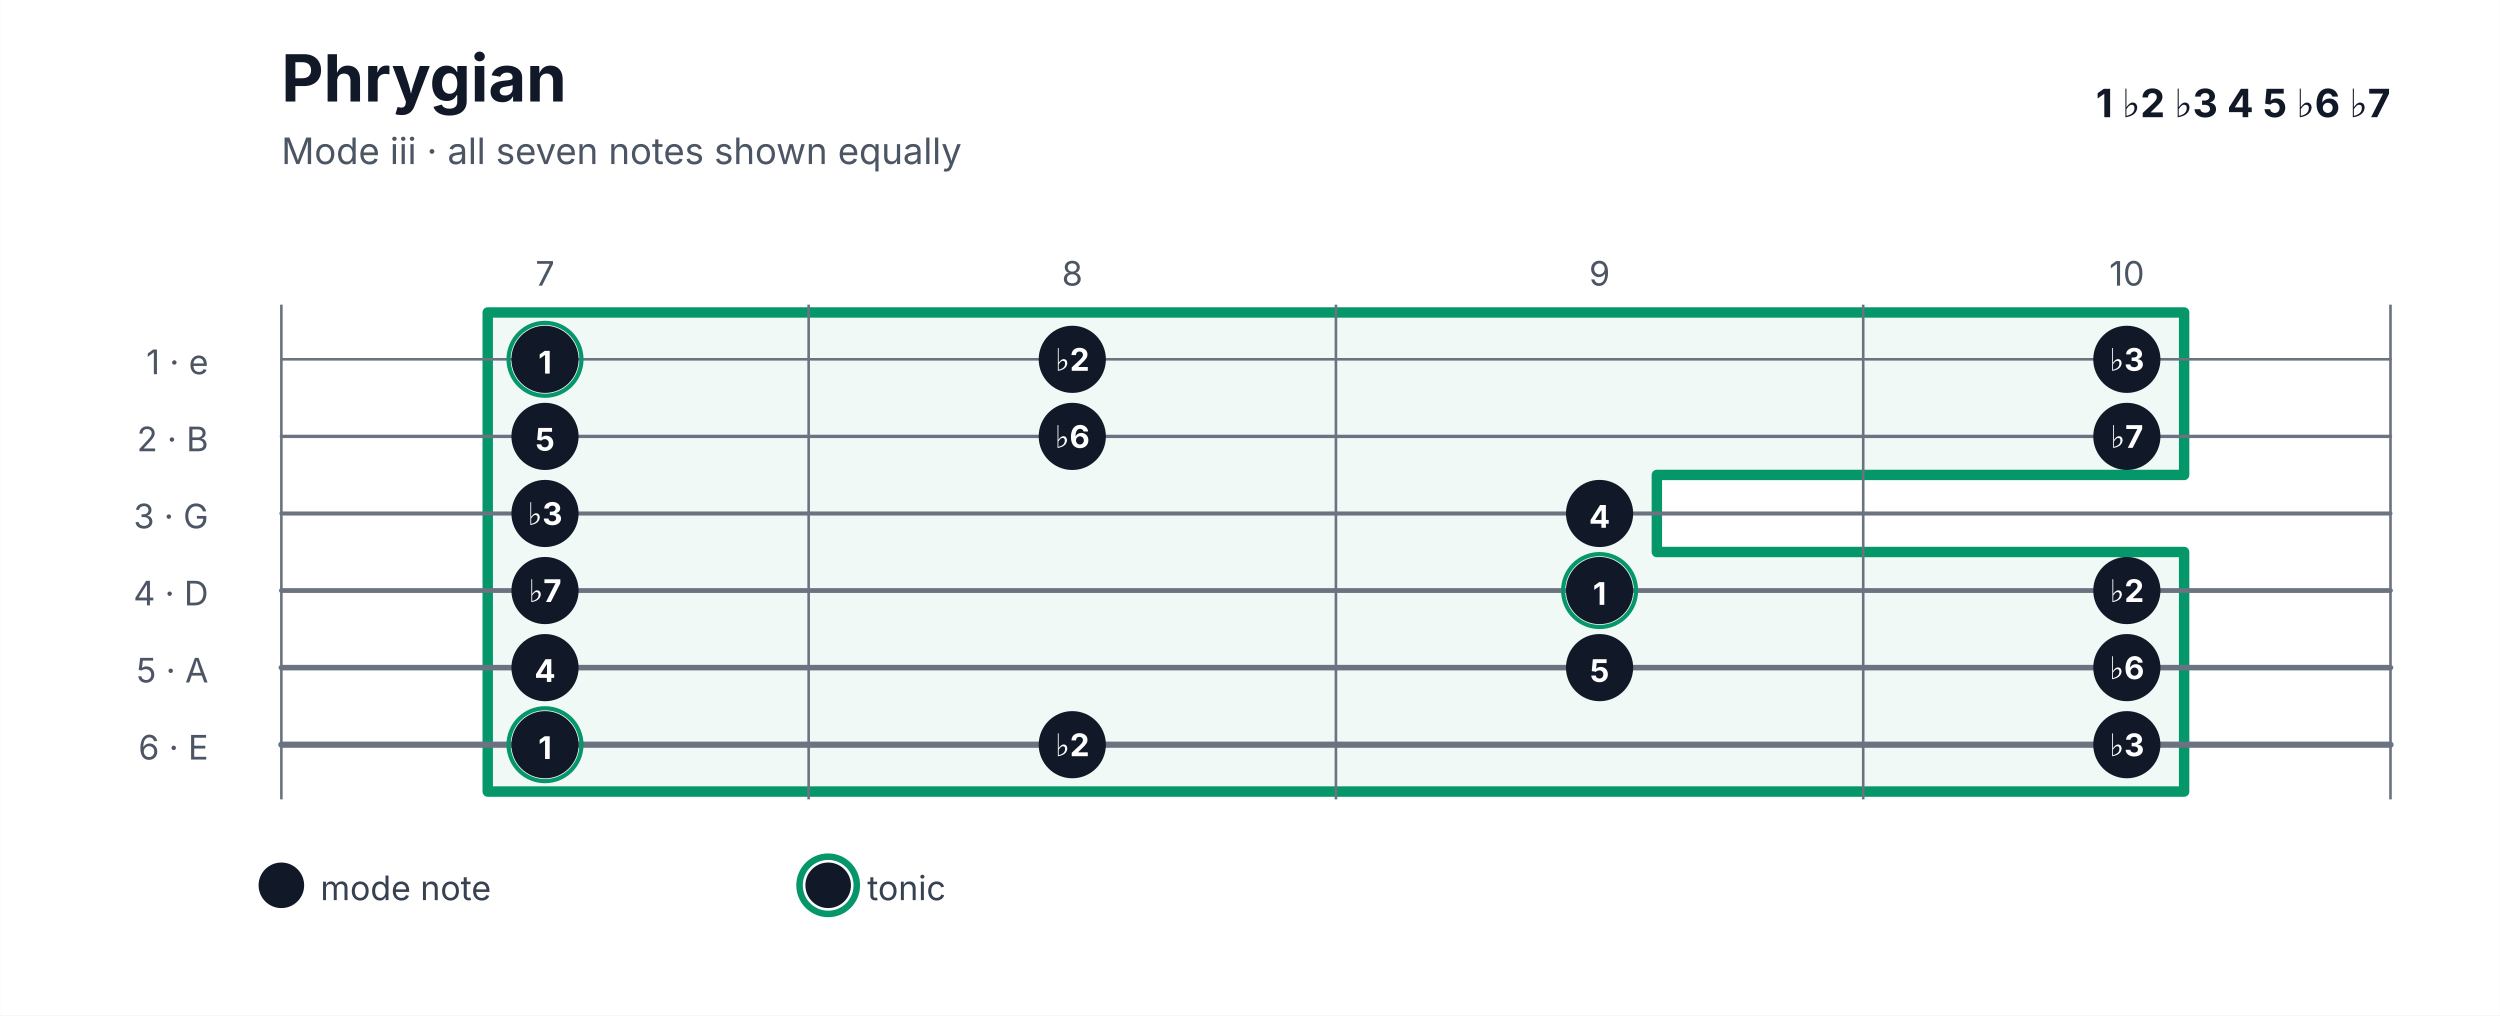
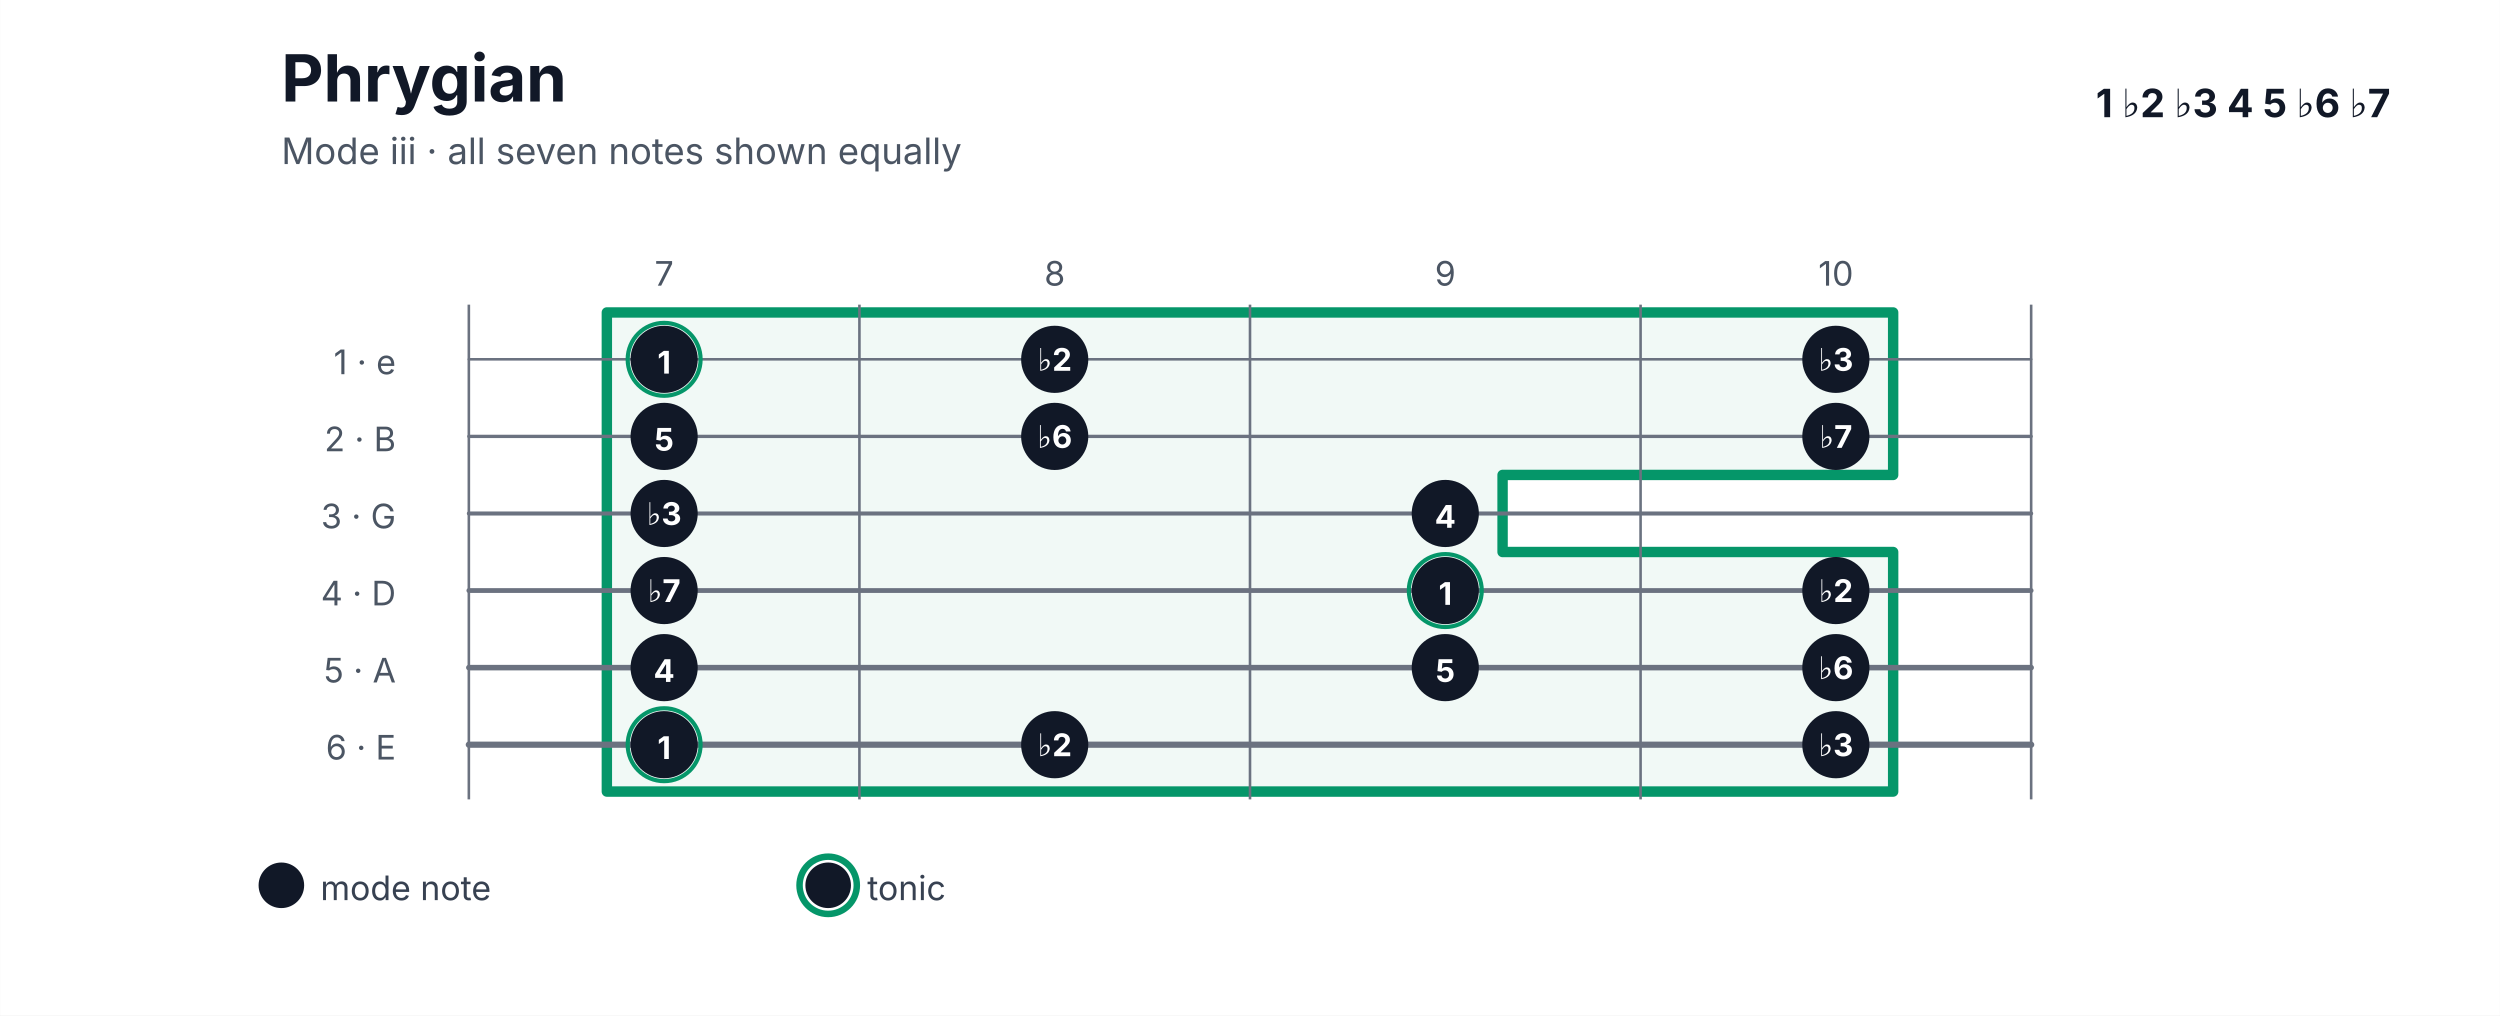
- <svg xmlns="http://www.w3.org/2000/svg" width="10in" height="4.062in" viewBox="0 0 960 390" role="img" aria-labelledby="b-phrygian-full-title b-phrygian-full-desc" data-mode-id="b-phrygian" data-view="full" data-overlay="none">
+ <svg xmlns="http://www.w3.org/2000/svg" width="10in" height="4.062in" viewBox="0 0 960 390" role="img" aria-labelledby="b-phrygian-full-title b-phrygian-full-desc" data-mode-id="b-phrygian" data-view="full" data-overlay="none" data-fret-spacing="compact">
  <style>
        svg{background:#fff;color:#111827;font-family:Inter,Segoe UI,Arial,sans-serif;text-rendering:geometricPrecision}
        text{fill:#111827}
        .diagram-title{font-size:25px;font-weight:700}.subtitle{font-size:14px;fill:#4b5563}.formula{font-size:15px;font-weight:650;text-anchor:end}
        .fret,.string{stroke:#6b7280;vector-effect:non-scaling-stroke}.fret{stroke-width:1px}.string{stroke-linecap:round}
        .fret-label,.string-label{font-size:13px;fill:#4b5563;text-anchor:middle;dominant-baseline:middle}
        .string-label{text-anchor:end}.position-outline{fill-opacity:.055;stroke-width:4;stroke-linejoin:round;vector-effect:non-scaling-stroke}
        .marker-disc{stroke:#111827;stroke-width:1.8;vector-effect:non-scaling-stroke}.core .marker-disc,.equal .marker-disc{fill:#111827}.optional .marker-disc{fill:#fff}
        .marker-label{font-size:12px;font-weight:700;text-anchor:middle;dominant-baseline:middle;pointer-events:none}.core .marker-label,.equal .marker-label{fill:#fff}.optional .marker-label{fill:#111827}
        .overlay-highlight .marker-disc{stroke:#b45309;stroke-width:4}
        .tonic-ring{fill:none;stroke-width:1.6;vector-effect:non-scaling-stroke}
        .legend-core,.legend-equal{fill:#111827;stroke:#111827;stroke-width:1.5}.legend-optional{fill:#fff;stroke:#111827;stroke-width:1.8}.legend-tonic{fill:none;stroke-width:2.5}.legend-overlay{fill:#111827;stroke:#b45309;stroke-width:4}
        .legend-text{font-size:13px;fill:#374151;dominant-baseline:middle}.overlay-caption{font-size:13px;font-weight:650;fill:#92400e}
      </style>
  <rect width="960" height="390" fill="#fff" />
  <text class="diagram-title" x="108" y="39">Phrygian</text>
  <text class="subtitle" x="108" y="63">Mode iii · all seven notes shown equally</text>
  <text class="formula" x="918" y="45">1  ♭2  ♭3  4  5  ♭6  ♭7</text>
-   <path class="position-outline" style="fill:#059669;stroke:#059669" d="M 187.25 120 L 838.75 120 L 838.75 152.8 L 838.75 152.8 L 838.75 182.4 L 636.25 182.4 L 636.25 212 L 838.75 212 L 838.75 241.6 L 838.75 241.6 L 838.75 271.2 L 838.75 271.2 L 838.75 304 L 187.25 304 L 187.25 271.2 L 187.25 271.2 L 187.25 241.6 L 187.25 241.6 L 187.25 212 L 187.25 212 L 187.25 182.4 L 187.25 182.4 L 187.25 152.8 L 187.25 152.8 Z" />
-   <line class="fret" x1="108" y1="117" x2="108" y2="307" />
-   <line class="fret" x1="310.5" y1="117" x2="310.5" y2="307" />
-   <line class="fret" x1="513" y1="117" x2="513" y2="307" />
-   <line class="fret" x1="715.5" y1="117" x2="715.5" y2="307" />
-   <line class="fret" x1="918" y1="117" x2="918" y2="307" />
-   <line class="string" style="stroke-width:1.00px" x1="108" y1="138" x2="918" y2="138" />
-   <text class="string-label" x="80" y="139">1 · e</text>
-   <line class="string" style="stroke-width:1.28px" x1="108" y1="167.6" x2="918" y2="167.6" />
-   <text class="string-label" x="80" y="168.6">2 · B</text>
-   <line class="string" style="stroke-width:1.56px" x1="108" y1="197.2" x2="918" y2="197.2" />
-   <text class="string-label" x="80" y="198.2">3 · G</text>
-   <line class="string" style="stroke-width:1.84px" x1="108" y1="226.8" x2="918" y2="226.8" />
-   <text class="string-label" x="80" y="227.8">4 · D</text>
-   <line class="string" style="stroke-width:2.12px" x1="108" y1="256.4" x2="918" y2="256.4" />
-   <text class="string-label" x="80" y="257.4">5 · A</text>
-   <line class="string" style="stroke-width:2.40px" x1="108" y1="286" x2="918" y2="286" />
-   <text class="string-label" x="80" y="287">6 · E</text>
-   <text class="fret-label" x="209.25" y="105">7</text>
-   <text class="fret-label" x="411.75" y="105">8</text>
-   <text class="fret-label" x="614.25" y="105">9</text>
-   <text class="fret-label" x="816.75" y="105">10</text>
-   <g class="marker equal tonic" transform="translate(209.25 138)">
+   <path class="position-outline" style="fill:#059669;stroke:#059669" d="M 233 120 L 727 120 L 727 152.8 L 727 152.8 L 727 182.4 L 577 182.4 L 577 212 L 727 212 L 727 241.6 L 727 241.6 L 727 271.2 L 727 271.2 L 727 304 L 233 304 L 233 271.2 L 233 271.2 L 233 241.6 L 233 241.6 L 233 212 L 233 212 L 233 182.4 L 233 182.4 L 233 152.8 L 233 152.8 Z" />
+   <line class="fret" x1="180" y1="117" x2="180" y2="307" />
+   <line class="fret" x1="330" y1="117" x2="330" y2="307" />
+   <line class="fret" x1="480" y1="117" x2="480" y2="307" />
+   <line class="fret" x1="630" y1="117" x2="630" y2="307" />
+   <line class="fret" x1="780" y1="117" x2="780" y2="307" />
+   <line class="string" style="stroke-width:1.00px" x1="180" y1="138" x2="780" y2="138" />
+   <text class="string-label" x="152" y="139">1 · e</text>
+   <line class="string" style="stroke-width:1.28px" x1="180" y1="167.6" x2="780" y2="167.6" />
+   <text class="string-label" x="152" y="168.6">2 · B</text>
+   <line class="string" style="stroke-width:1.56px" x1="180" y1="197.2" x2="780" y2="197.2" />
+   <text class="string-label" x="152" y="198.2">3 · G</text>
+   <line class="string" style="stroke-width:1.84px" x1="180" y1="226.8" x2="780" y2="226.8" />
+   <text class="string-label" x="152" y="227.8">4 · D</text>
+   <line class="string" style="stroke-width:2.12px" x1="180" y1="256.4" x2="780" y2="256.4" />
+   <text class="string-label" x="152" y="257.4">5 · A</text>
+   <line class="string" style="stroke-width:2.40px" x1="180" y1="286" x2="780" y2="286" />
+   <text class="string-label" x="152" y="287">6 · E</text>
+   <text class="fret-label" x="255" y="105">7</text>
+   <text class="fret-label" x="405" y="105">8</text>
+   <text class="fret-label" x="555" y="105">9</text>
+   <text class="fret-label" x="705" y="105">10</text>
+   <g class="marker equal tonic" transform="translate(255 138)">
    <circle class="tonic-ring" style="stroke:#059669" r="14" />
    <circle class="marker-disc" r="12" />
    <text class="marker-label" x="0" y="1">1</text>
  </g>
-   <g class="marker equal" transform="translate(411.75 138)">
+   <g class="marker equal" transform="translate(405 138)">
    <circle class="marker-disc" r="12" />
    <text class="marker-label" x="0" y="1">♭2</text>
  </g>
-   <g class="marker equal" transform="translate(816.75 138)">
+   <g class="marker equal" transform="translate(705 138)">
    <circle class="marker-disc" r="12" />
    <text class="marker-label" x="0" y="1">♭3</text>
  </g>
-   <g class="marker equal" transform="translate(209.25 167.6)">
+   <g class="marker equal" transform="translate(255 167.6)">
    <circle class="marker-disc" r="12" />
    <text class="marker-label" x="0" y="1">5</text>
  </g>
-   <g class="marker equal" transform="translate(411.75 167.6)">
+   <g class="marker equal" transform="translate(405 167.6)">
    <circle class="marker-disc" r="12" />
    <text class="marker-label" x="0" y="1">♭6</text>
  </g>
-   <g class="marker equal" transform="translate(816.75 167.6)">
+   <g class="marker equal" transform="translate(705 167.6)">
    <circle class="marker-disc" r="12" />
    <text class="marker-label" x="0" y="1">♭7</text>
  </g>
-   <g class="marker equal" transform="translate(209.25 197.2)">
+   <g class="marker equal" transform="translate(255 197.2)">
    <circle class="marker-disc" r="12" />
    <text class="marker-label" x="0" y="1">♭3</text>
  </g>
-   <g class="marker equal" transform="translate(614.25 197.2)">
+   <g class="marker equal" transform="translate(555 197.2)">
    <circle class="marker-disc" r="12" />
    <text class="marker-label" x="0" y="1">4</text>
  </g>
-   <g class="marker equal" transform="translate(209.25 226.8)">
+   <g class="marker equal" transform="translate(255 226.8)">
    <circle class="marker-disc" r="12" />
    <text class="marker-label" x="0" y="1">♭7</text>
  </g>
-   <g class="marker equal tonic" transform="translate(614.25 226.8)">
+   <g class="marker equal tonic" transform="translate(555 226.8)">
    <circle class="tonic-ring" style="stroke:#059669" r="14" />
    <circle class="marker-disc" r="12" />
    <text class="marker-label" x="0" y="1">1</text>
  </g>
-   <g class="marker equal" transform="translate(816.75 226.8)">
+   <g class="marker equal" transform="translate(705 226.8)">
    <circle class="marker-disc" r="12" />
    <text class="marker-label" x="0" y="1">♭2</text>
  </g>
-   <g class="marker equal" transform="translate(209.25 256.4)">
+   <g class="marker equal" transform="translate(255 256.4)">
    <circle class="marker-disc" r="12" />
    <text class="marker-label" x="0" y="1">4</text>
  </g>
-   <g class="marker equal" transform="translate(614.25 256.4)">
+   <g class="marker equal" transform="translate(555 256.4)">
    <circle class="marker-disc" r="12" />
    <text class="marker-label" x="0" y="1">5</text>
  </g>
-   <g class="marker equal" transform="translate(816.75 256.4)">
+   <g class="marker equal" transform="translate(705 256.4)">
    <circle class="marker-disc" r="12" />
    <text class="marker-label" x="0" y="1">♭6</text>
  </g>
-   <g class="marker equal tonic" transform="translate(209.25 286)">
+   <g class="marker equal tonic" transform="translate(255 286)">
    <circle class="tonic-ring" style="stroke:#059669" r="14" />
    <circle class="marker-disc" r="12" />
    <text class="marker-label" x="0" y="1">1</text>
  </g>
-   <g class="marker equal" transform="translate(411.75 286)">
+   <g class="marker equal" transform="translate(405 286)">
    <circle class="marker-disc" r="12" />
    <text class="marker-label" x="0" y="1">♭2</text>
  </g>
-   <g class="marker equal" transform="translate(816.75 286)">
+   <g class="marker equal" transform="translate(705 286)">
    <circle class="marker-disc" r="12" />
    <text class="marker-label" x="0" y="1">♭3</text>
  </g>
  <g transform="translate(108 340)">
    <g transform="translate(0 0)">
      <circle class="legend-equal" cx="0" cy="0" r="8" />
      <text class="legend-text" x="15" y="1">mode note</text>
    </g>
    <g transform="translate(210 0)">
      <circle class="legend-tonic" style="stroke:#059669" cx="0" cy="0" r="11" />
      <circle class="legend-core" cx="0" cy="0" r="8" />
      <text class="legend-text" x="15" y="1">tonic</text>
    </g>
  </g>
</svg>
